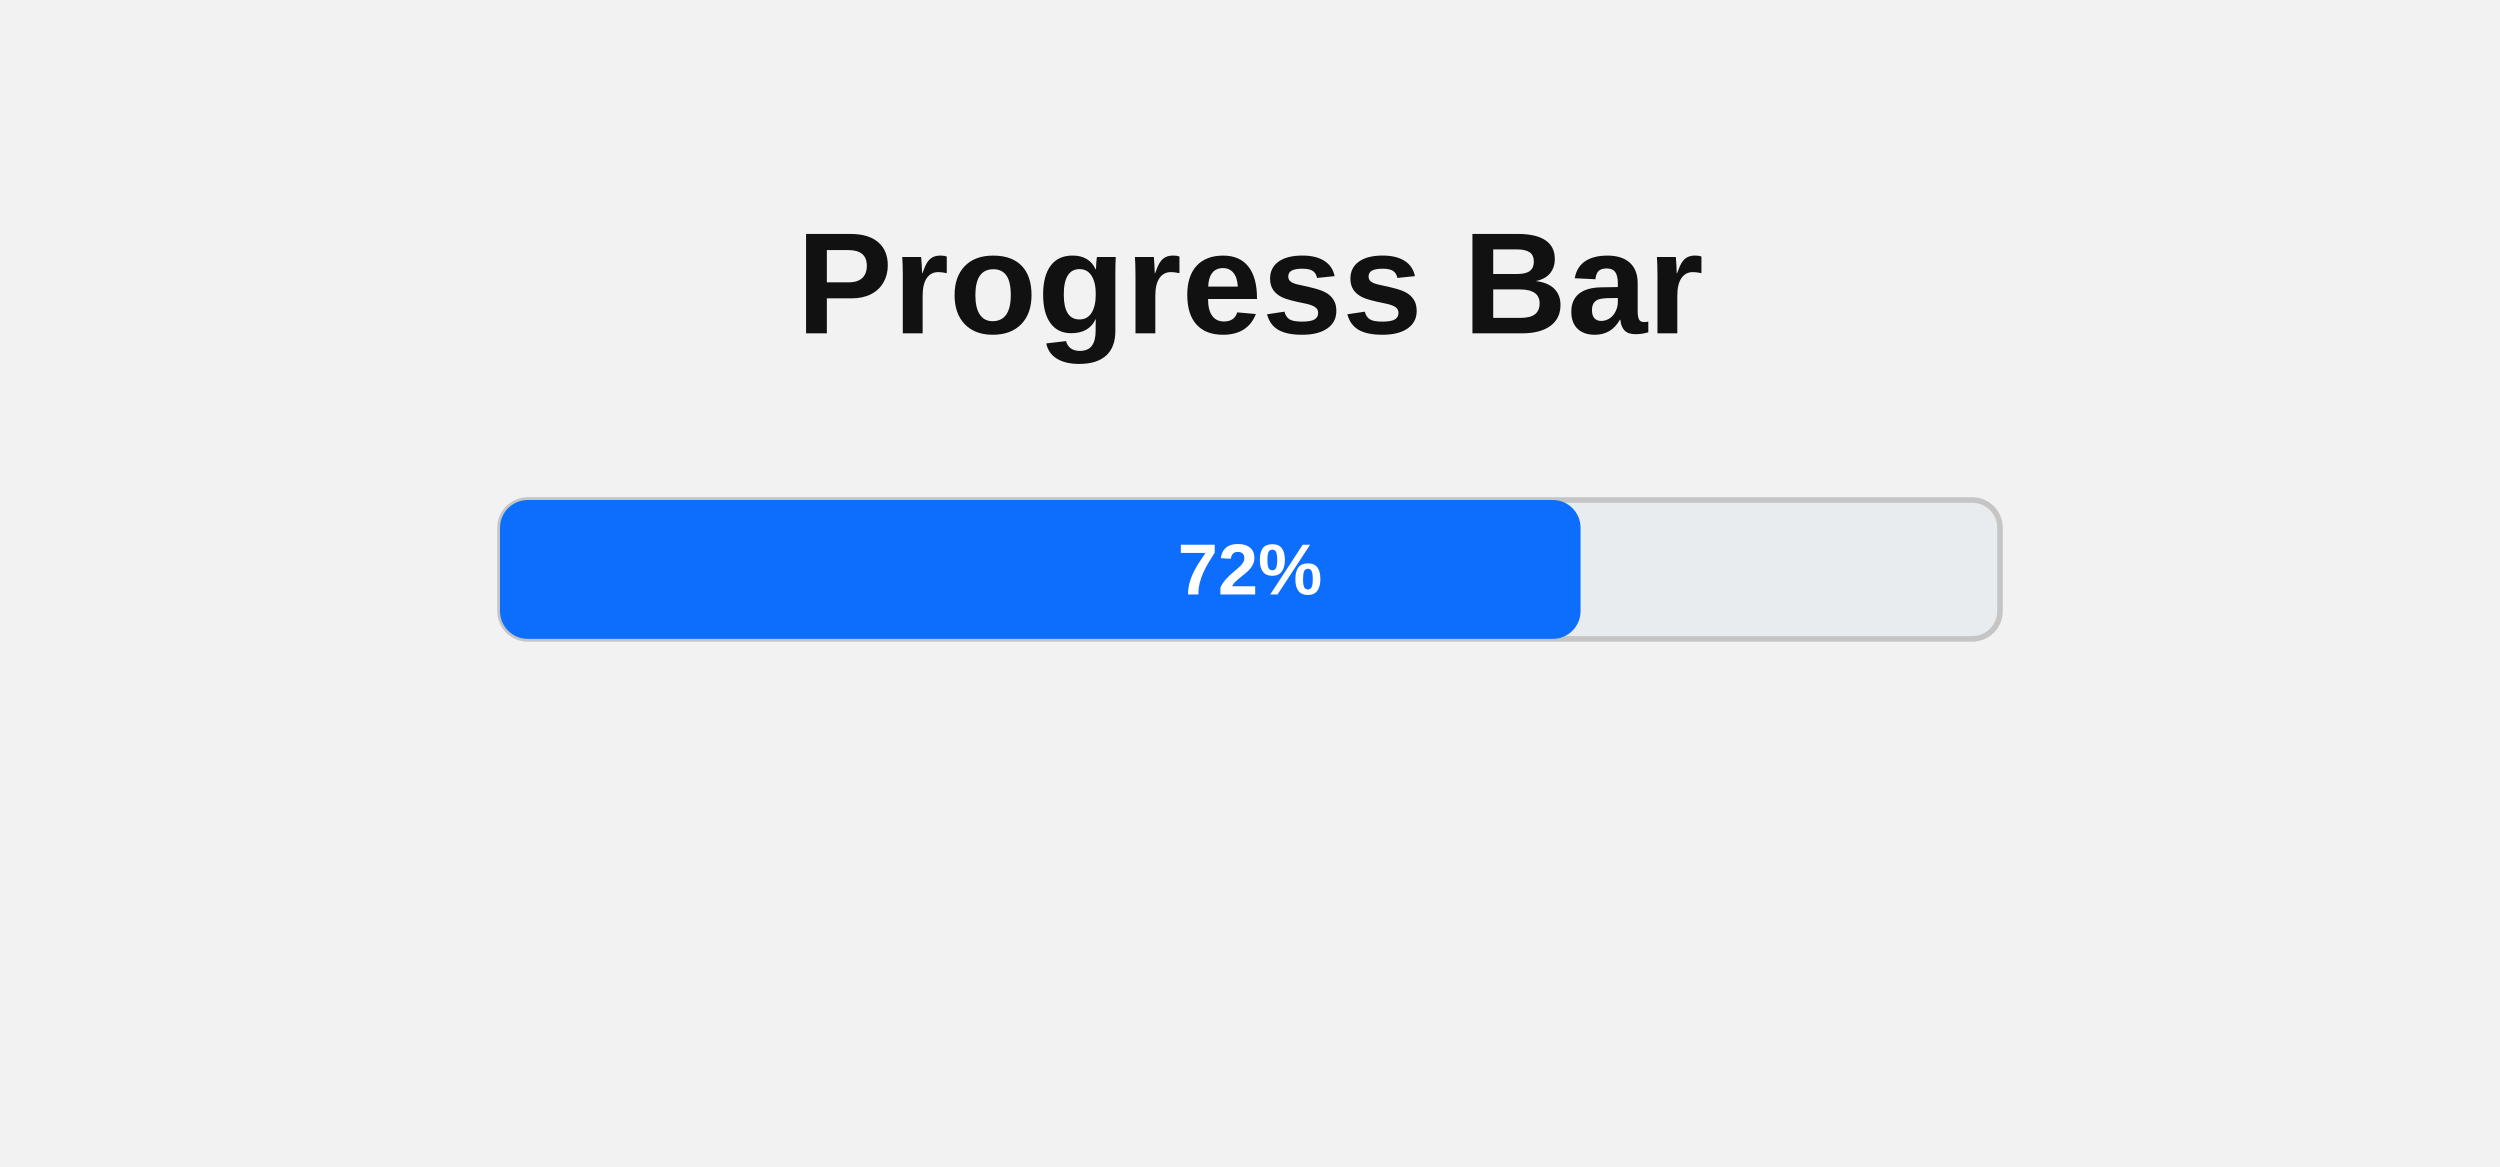
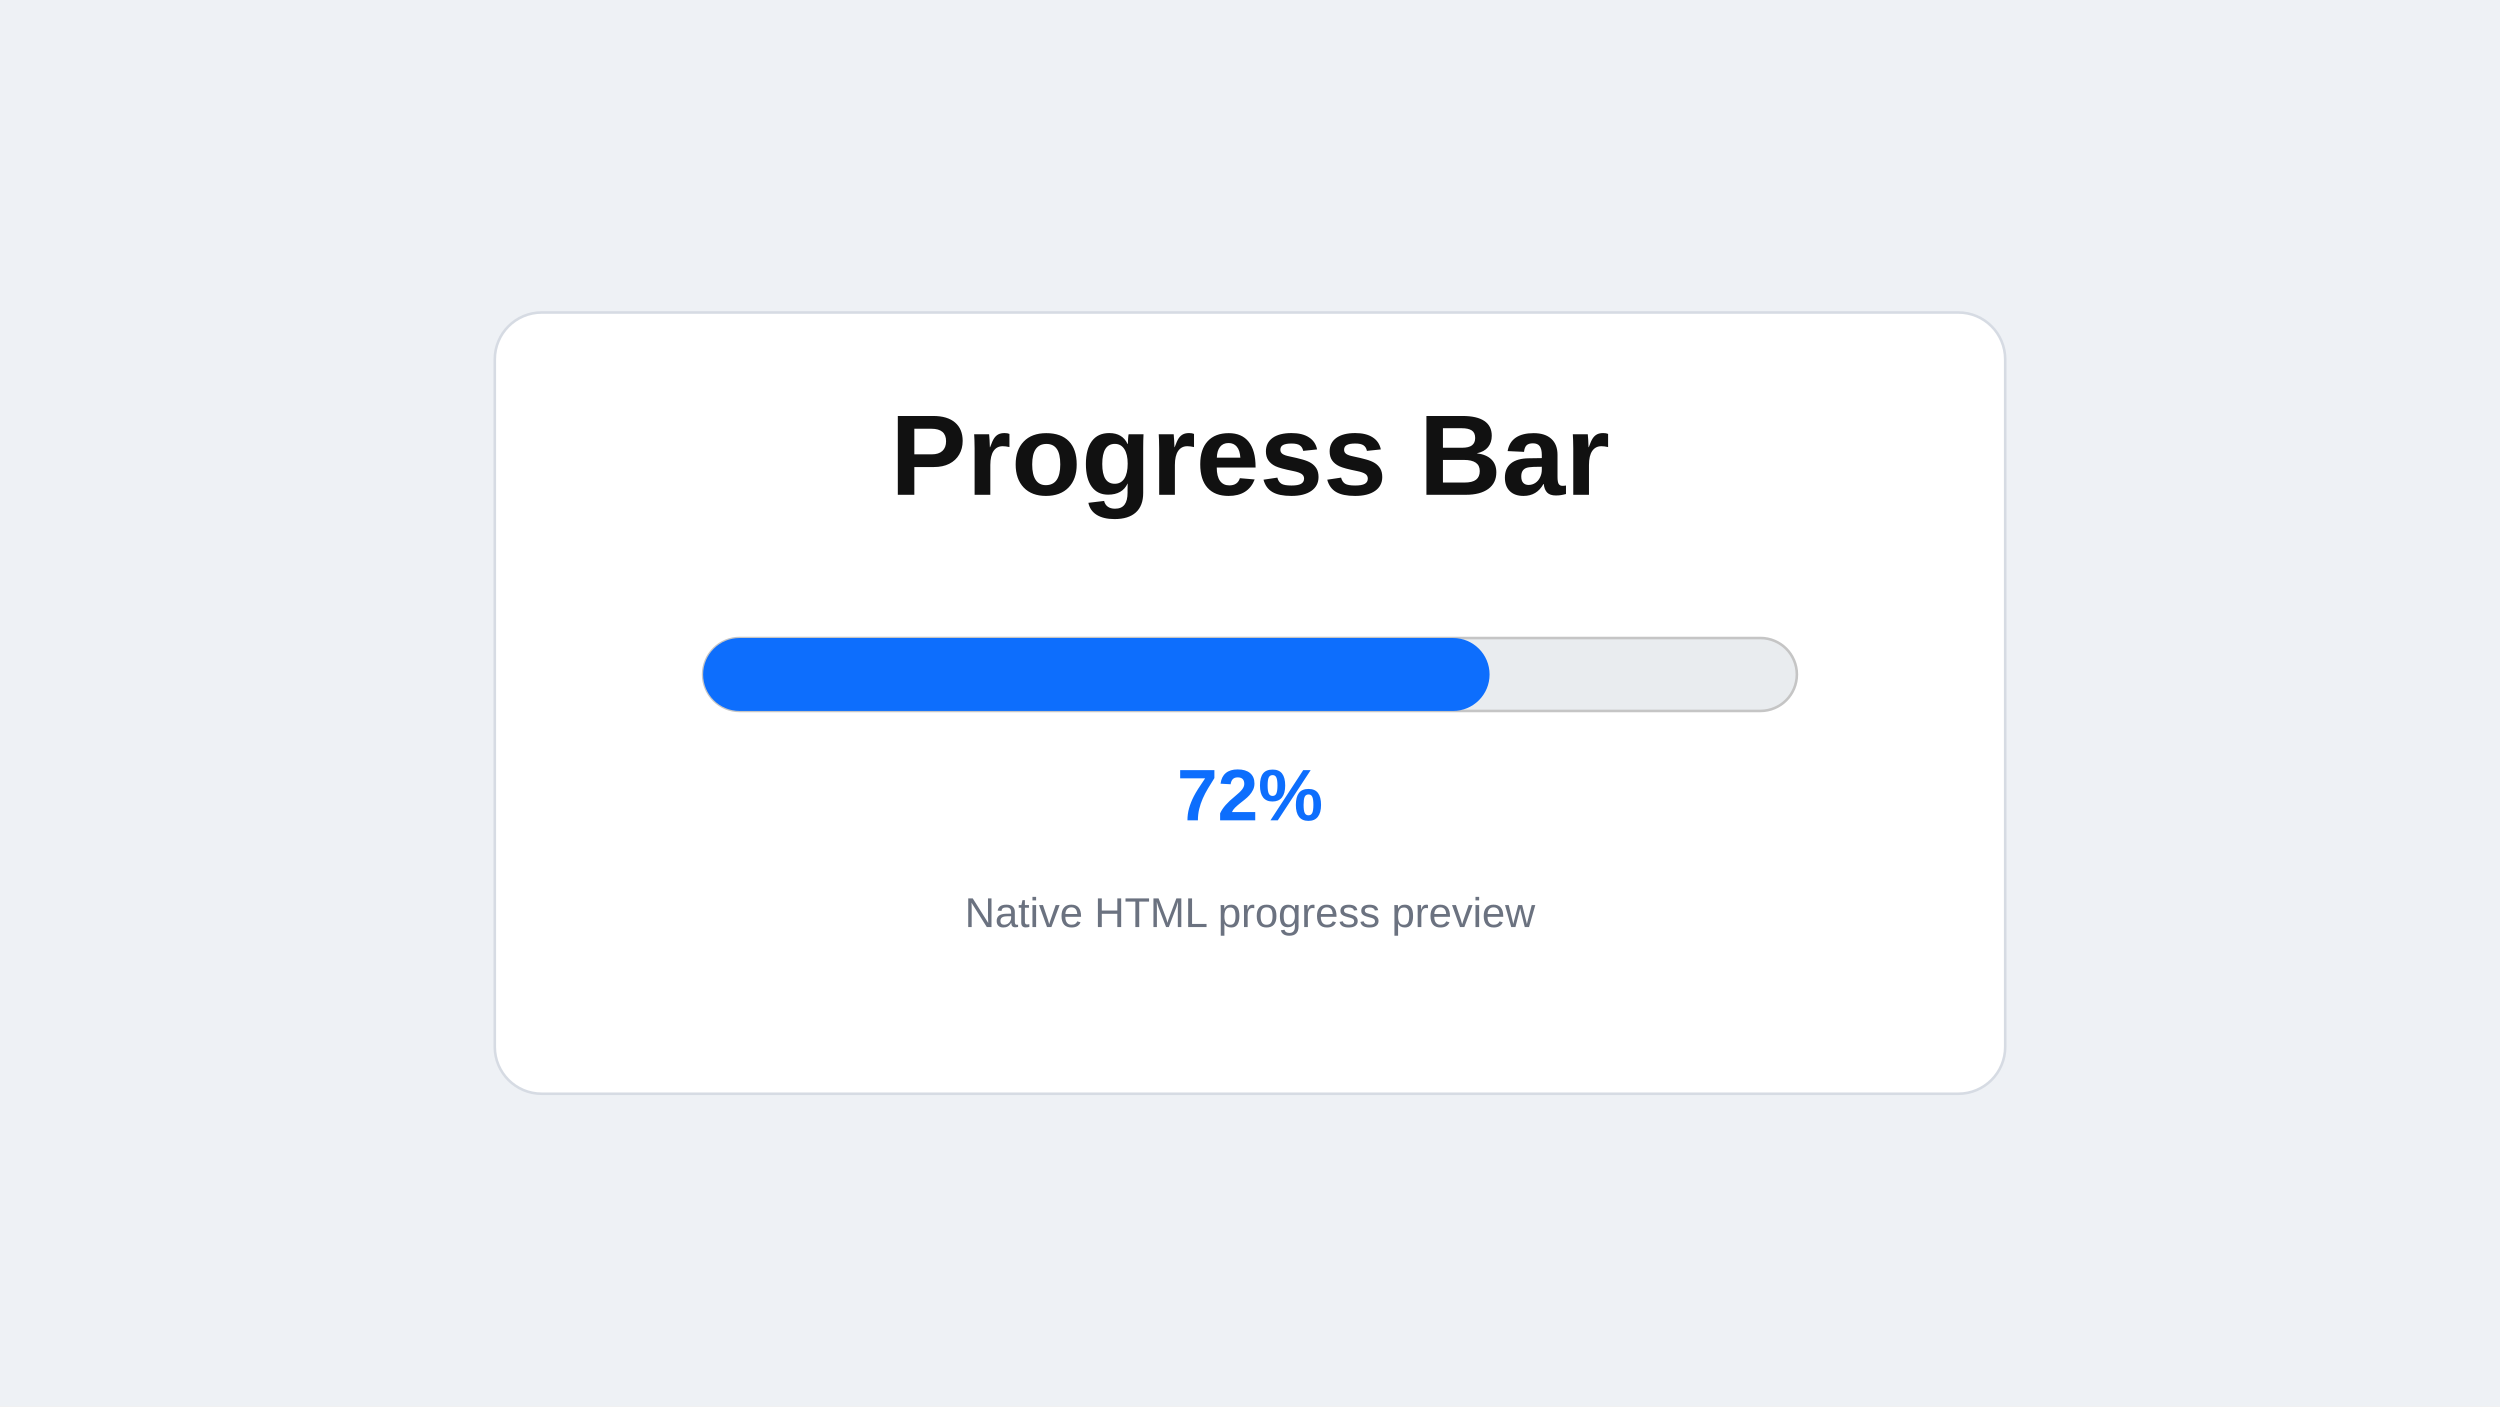
- <svg xmlns="http://www.w3.org/2000/svg" width="900" height="420" viewBox="0 0 900 420">
-   <rect width="900" height="420" fill="#f2f2f2" />
-   <text x="450" y="120" text-anchor="middle" font-family="Arial, sans-serif" font-size="52" font-weight="700" fill="#111">
+ <svg xmlns="http://www.w3.org/2000/svg" width="960" height="540" viewBox="0 0 960 540">
+   <rect width="960" height="540" fill="#eef1f5" />
+   <rect x="190" y="120" width="580" height="300" rx="18" fill="#ffffff" stroke="#d6dbe3" />
+   <text x="480" y="190" text-anchor="middle" font-family="Arial, sans-serif" font-size="44" font-weight="700" fill="#111111">
    Progress Bar
  </text>
-   <rect x="180" y="180" width="540" height="50" rx="10" fill="#e9ecef" stroke="#c5c5c5" stroke-width="2" />
-   <rect x="180" y="180" width="389" height="50" rx="10" fill="#0d6efd" />
-   <text x="450" y="214" text-anchor="middle" font-family="Arial, sans-serif" font-size="26" font-weight="700" fill="#fff">
+   <rect x="270" y="245" width="420" height="28" rx="14" fill="#e9ecef" stroke="#c5c5c5" />
+   <rect x="270" y="245" width="302" height="28" rx="14" fill="#0d6efd" />
+   <text x="480" y="315" text-anchor="middle" font-family="Arial, sans-serif" font-size="28" font-weight="700" fill="#0d6efd">
    72%
  </text>
+   <text x="480" y="356" text-anchor="middle" font-family="Arial, sans-serif" font-size="16" fill="#6b7280">
+     Native HTML progress preview
+   </text>
</svg>
